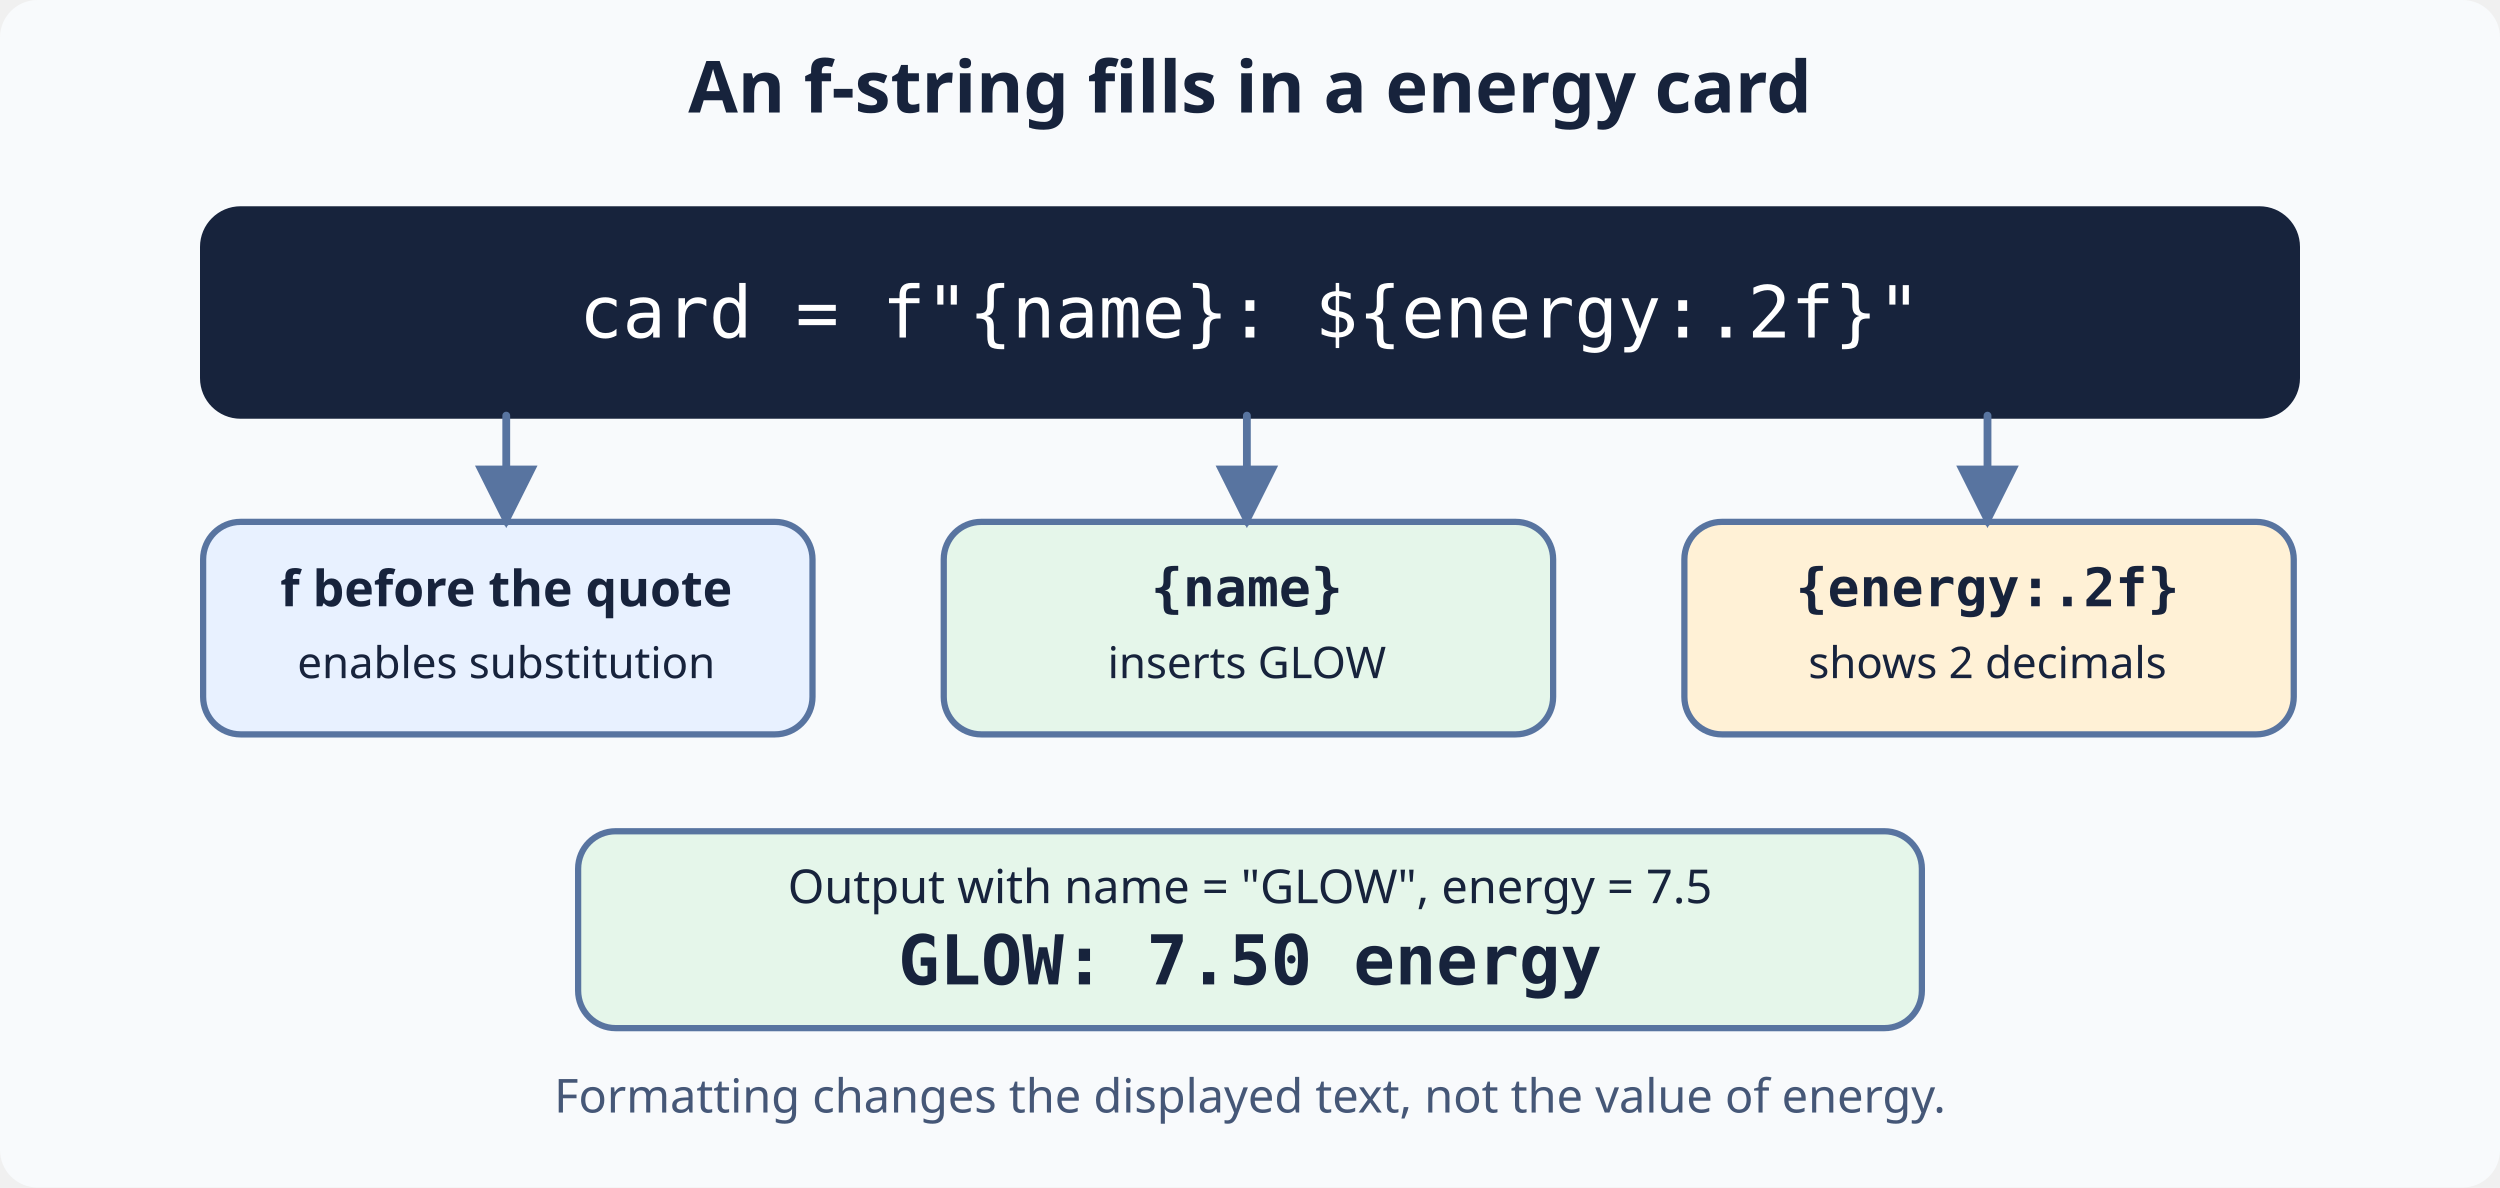
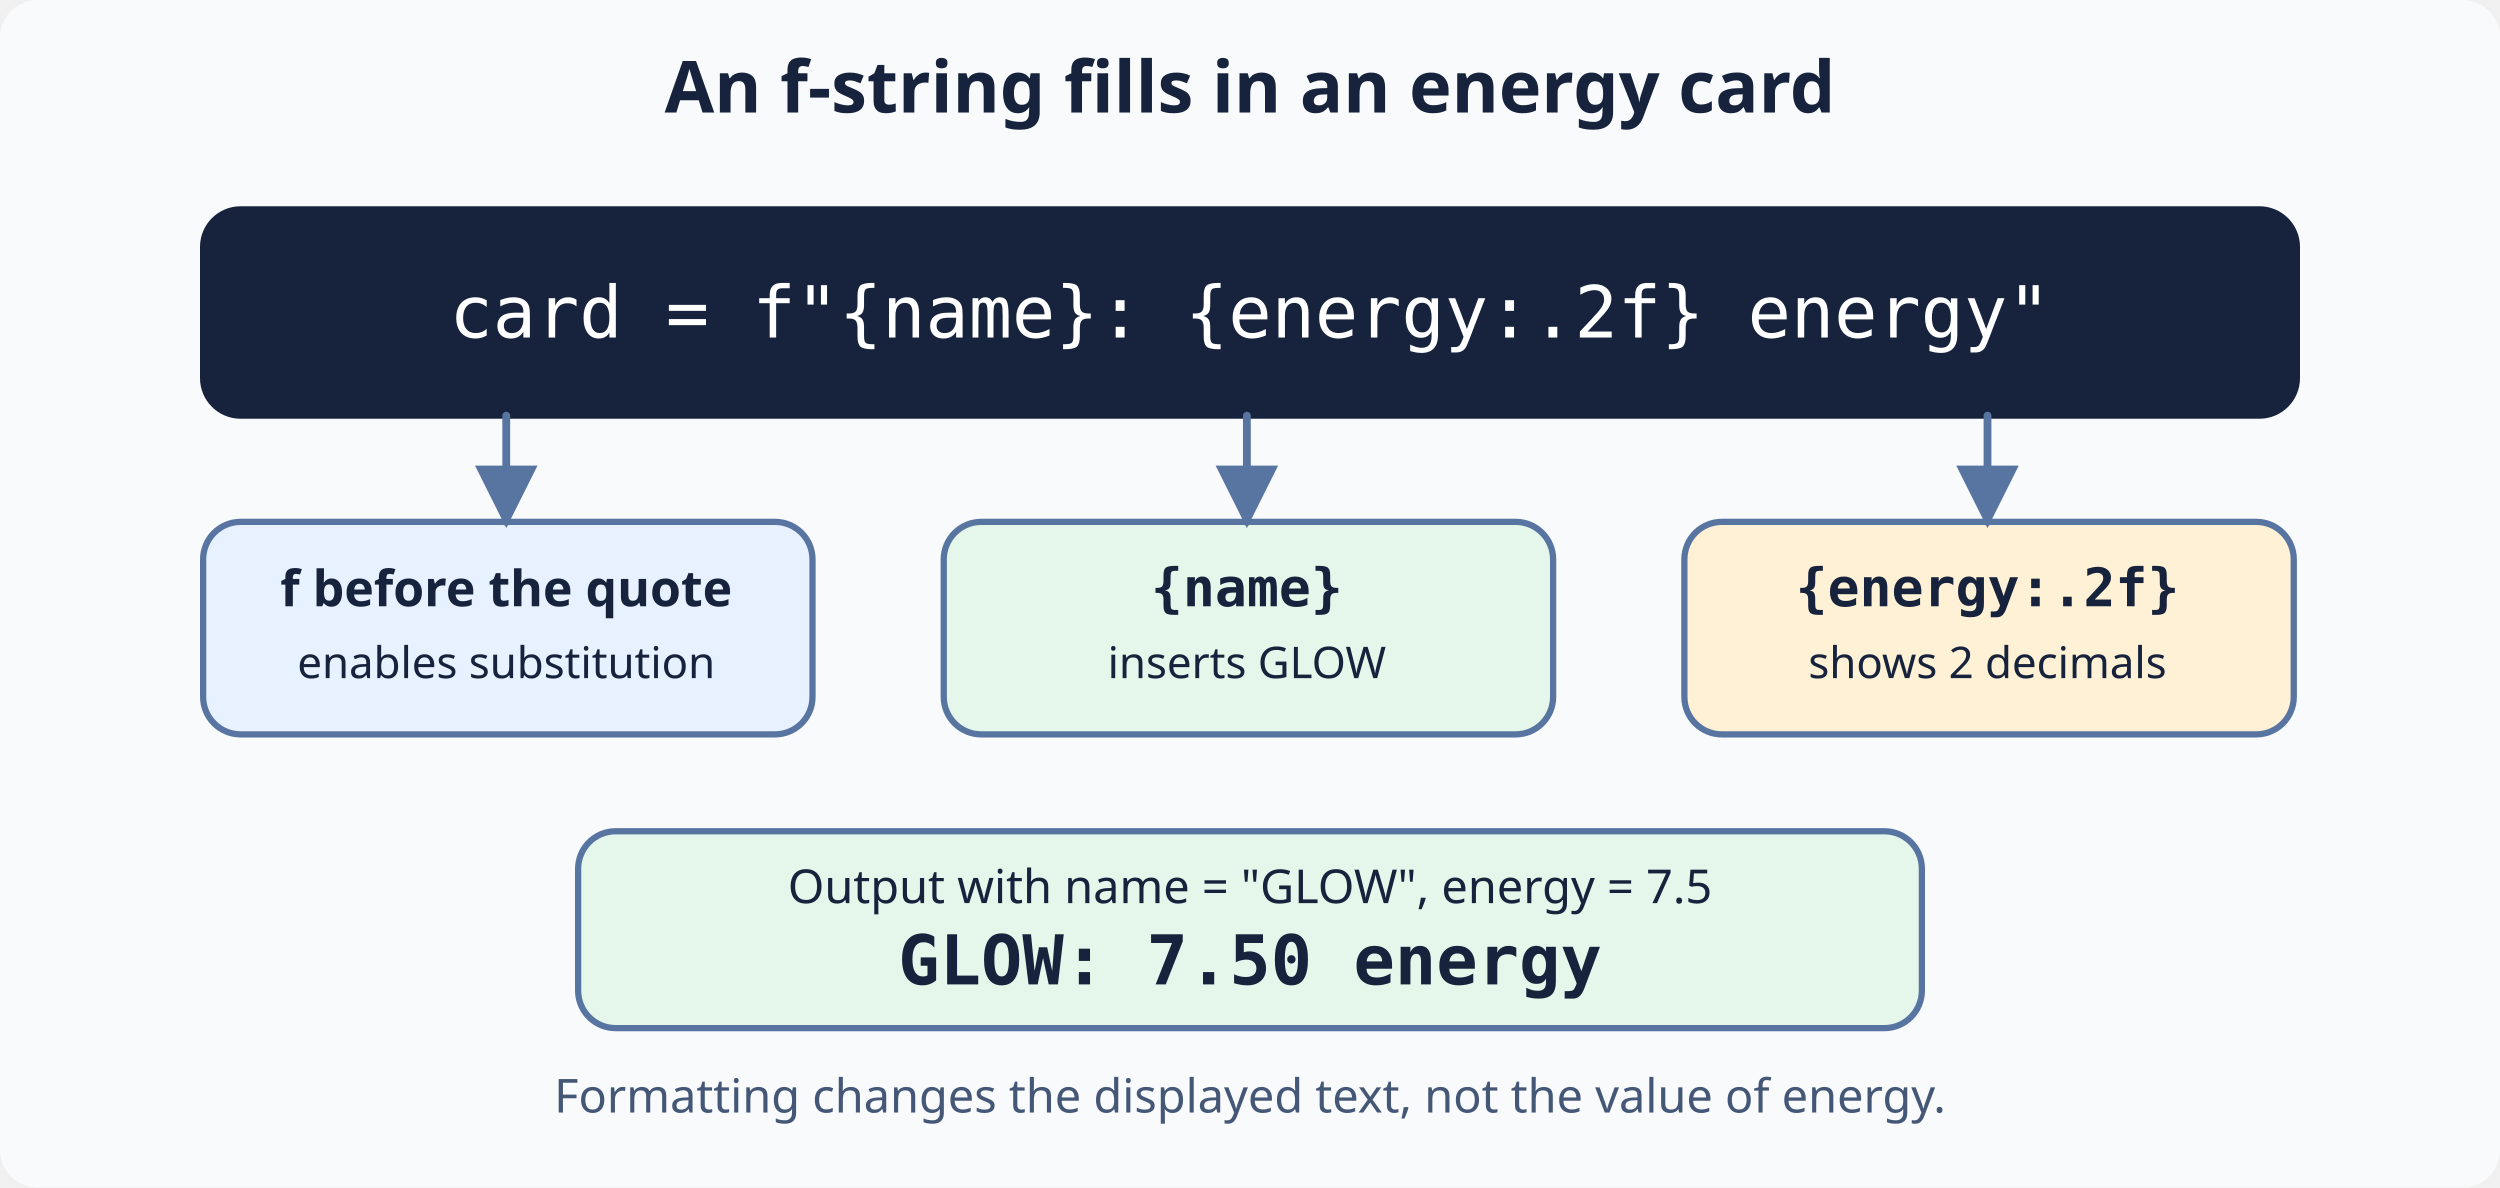
<svg xmlns="http://www.w3.org/2000/svg" viewBox="0 0 800 380" role="img" aria-labelledby="title desc">
  <rect width="800" height="380" fill="#f8fafc" rx="12" />
  <defs>
    <marker id="arrow" viewBox="0 0 10 10" markerWidth="8" markerHeight="8" refX="9" refY="5" orient="auto-start-reverse">
      <path d="M0 0 L10 5 L0 10 Z" fill="#5874a0" />
    </marker>
  </defs>
-   <text x="400" y="36" text-anchor="middle" font-family="sans-serif" font-size="23" font-weight="700" fill="#17233c">An f-string fills in a energy card</text>
+   <text x="400" y="36" text-anchor="middle" font-family="sans-serif" font-size="23" font-weight="700" fill="#17233c">An f-string fills in an energy card</text>
  <rect x="65" y="67" width="670" height="66" rx="12" fill="#17233c" stroke="#17233c" stroke-width="2" />
-   <text x="400" y="108" text-anchor="middle" font-family="monospace" font-size="23" font-weight="400" fill="white">card = f"{name}: ${energy:.2f}"</text>
+   <text x="400" y="108" text-anchor="middle" font-family="monospace" font-size="23" font-weight="400" fill="white">card = f"{name}: {energy:.2f} energy"</text>
  <rect x="65" y="167" width="195" height="68" rx="12" fill="#e8f1ff" stroke="#5874a0" stroke-width="2" />
  <text x="162" y="194" text-anchor="middle" font-family="sans-serif" font-size="16" font-weight="700" fill="#17233c">f before the quote</text>
  <text x="162" y="217" text-anchor="middle" font-family="sans-serif" font-size="14" font-weight="400" fill="#17233c">enables substitution</text>
  <rect x="302" y="167" width="195" height="68" rx="12" fill="#e5f6ea" stroke="#5874a0" stroke-width="2" />
  <text x="399" y="194" text-anchor="middle" font-family="monospace" font-size="17" font-weight="700" fill="#17233c">{name}</text>
  <text x="399" y="217" text-anchor="middle" font-family="sans-serif" font-size="14" font-weight="400" fill="#17233c">inserts GLOW</text>
  <rect x="539" y="167" width="195" height="68" rx="12" fill="#fff1d6" stroke="#5874a0" stroke-width="2" />
  <text x="636" y="194" text-anchor="middle" font-family="monospace" font-size="17" font-weight="700" fill="#17233c">{energy:.2f}</text>
  <text x="636" y="217" text-anchor="middle" font-family="sans-serif" font-size="14" font-weight="400" fill="#17233c">shows 2 decimals</text>
  <path d="M162 133 V167" fill="none" stroke="#5874a0" stroke-width="2.5" stroke-linecap="round" stroke-linejoin="round" marker-end="url(#arrow)" />
  <path d="M399 133 V167" fill="none" stroke="#5874a0" stroke-width="2.5" stroke-linecap="round" stroke-linejoin="round" marker-end="url(#arrow)" />
  <path d="M636 133 V167" fill="none" stroke="#5874a0" stroke-width="2.5" stroke-linecap="round" stroke-linejoin="round" marker-end="url(#arrow)" />
  <rect x="185" y="266" width="430" height="63" rx="12" fill="#e5f6ea" stroke="#5874a0" stroke-width="2" />
  <text x="400" y="289" text-anchor="middle" font-family="sans-serif" font-size="15" font-weight="400" fill="#17233c">Output with name = "GLOW", energy = 7.5</text>
  <text x="400" y="315" text-anchor="middle" font-family="monospace" font-size="22" font-weight="700" fill="#17233c">GLOW: 7.50 energy</text>
  <text x="400" y="356" text-anchor="middle" font-family="sans-serif" font-size="15" font-weight="400" fill="#455777">Formatting changes the displayed text, not the value of energy.</text>
</svg>
